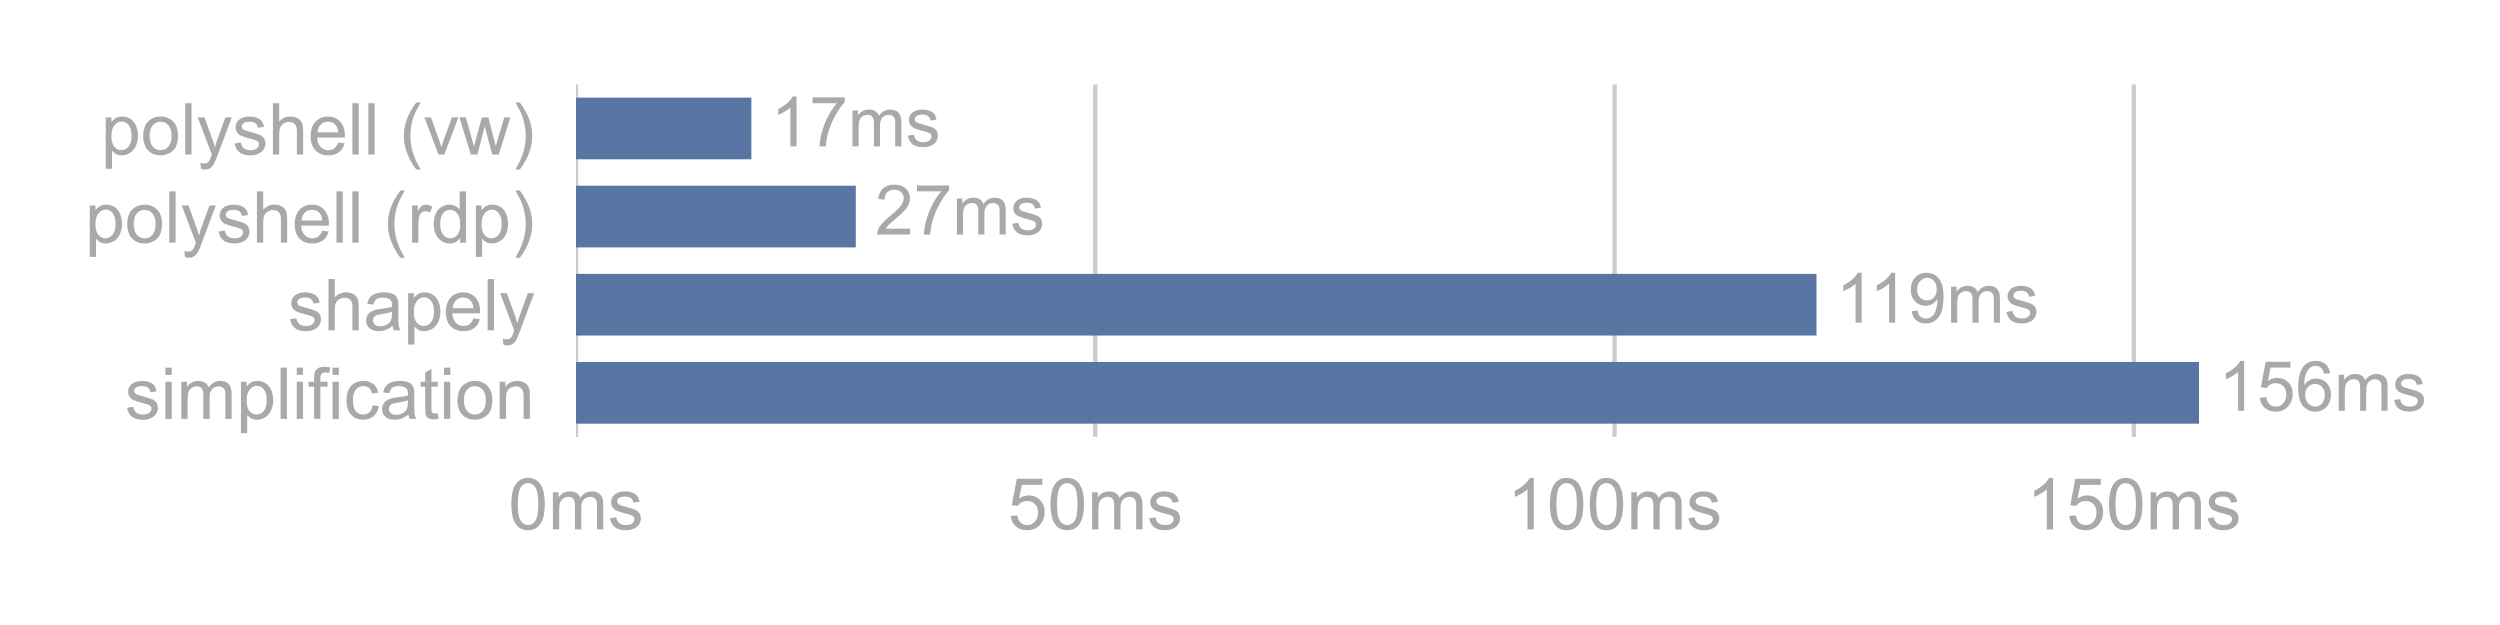
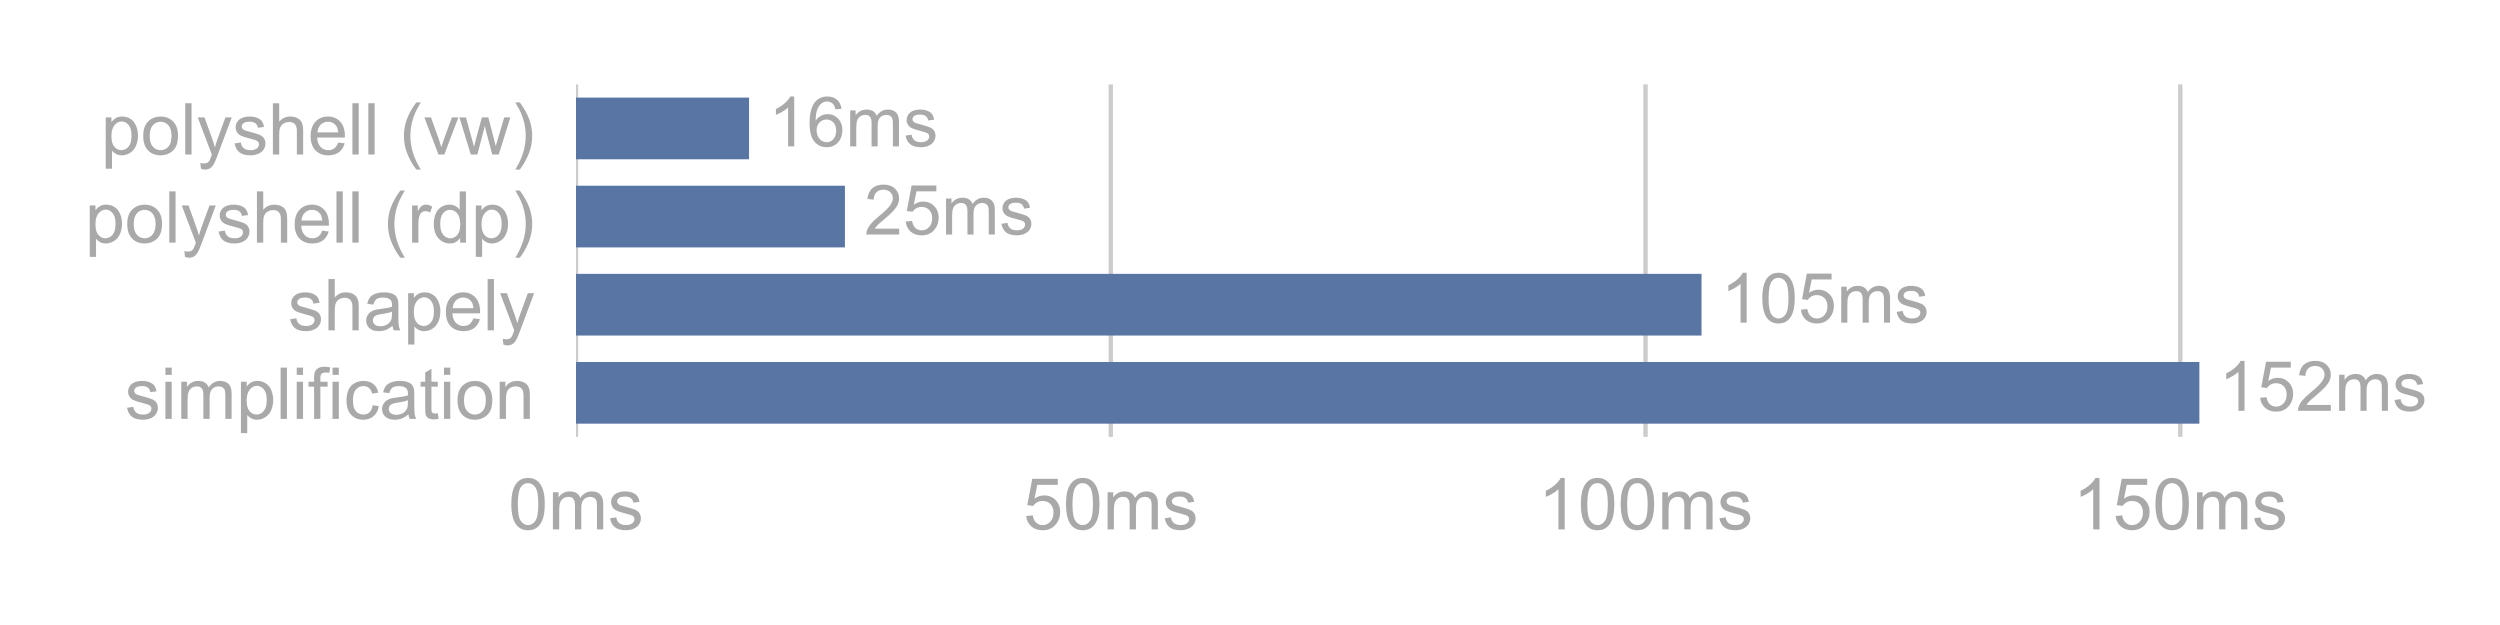
<svg xmlns="http://www.w3.org/2000/svg" xmlns:xlink="http://www.w3.org/1999/xlink" width="576pt" height="144pt" viewBox="0 0 576 144" version="1.1">
  <defs>
    <style type="text/css">*{stroke-linejoin: round; stroke-linecap: butt}</style>
  </defs>
  <g id="figure_1">
    <g id="patch_1">
      <path d="M 0 144  L 576 144  L 576 0  L 0 0  L 0 144  z " style="fill: none" />
    </g>
    <g id="axes_1">
      <g id="patch_2">
-         <path d="M 132.71 100.66  L 525.347 100.66  L 525.347 19.44  L 132.71 19.44  L 132.71 100.66  z " style="fill: none" />
+         <path d="M 132.71 100.66  L 525.437 100.66  L 525.437 19.44  L 132.71 19.44  L 132.71 100.66  z " style="fill: none" />
      </g>
      <g id="matplotlib.axis_1">
        <g id="xtick_1">
          <g id="line2d_1">
-             <path d="M 132.71 100.66  L 132.71 19.44  " clip-path="url(#p15765580d8)" style="fill: none; stroke: #cccccc; stroke-linecap: round" />
+             <path d="M 132.71 100.66  L 132.71 19.44  " clip-path="url(#pf97e486aca)" style="fill: none; stroke: #cccccc; stroke-linecap: round" />
          </g>
          <g id="text_1">
            <g style="fill: #a9a9a9" transform="translate(117.1252 121.9704) scale(0.165 -0.165)">
              <defs>
                <path id="ArialMT-30" d="M 266 2259  Q 266 3072 433 3567  Q 600 4063 929 4331  Q 1259 4600 1759 4600  Q 2128 4600 2406 4451  Q 2684 4303 2865 4023  Q 3047 3744 3150 3342  Q 3253 2941 3253 2259  Q 3253 1453 3087 958  Q 2922 463 2592 192  Q 2263 -78 1759 -78  Q 1097 -78 719 397  Q 266 969 266 2259  z M 844 2259  Q 844 1131 1108 757  Q 1372 384 1759 384  Q 2147 384 2411 759  Q 2675 1134 2675 2259  Q 2675 3391 2411 3762  Q 2147 4134 1753 4134  Q 1366 4134 1134 3806  Q 844 3388 844 2259  z " transform="scale(0.015625)" />
                <path id="ArialMT-6d" d="M 422 0  L 422 3319  L 925 3319  L 925 2853  Q 1081 3097 1340 3245  Q 1600 3394 1931 3394  Q 2300 3394 2536 3241  Q 2772 3088 2869 2813  Q 3263 3394 3894 3394  Q 4388 3394 4653 3120  Q 4919 2847 4919 2278  L 4919 0  L 4359 0  L 4359 2091  Q 4359 2428 4304 2576  Q 4250 2725 4106 2815  Q 3963 2906 3769 2906  Q 3419 2906 3187 2673  Q 2956 2441 2956 1928  L 2956 0  L 2394 0  L 2394 2156  Q 2394 2531 2256 2718  Q 2119 2906 1806 2906  Q 1569 2906 1367 2781  Q 1166 2656 1075 2415  Q 984 2175 984 1722  L 984 0  L 422 0  z " transform="scale(0.015625)" />
                <path id="ArialMT-73" d="M 197 991  L 753 1078  Q 800 744 1014 566  Q 1228 388 1613 388  Q 2000 388 2187 545  Q 2375 703 2375 916  Q 2375 1106 2209 1216  Q 2094 1291 1634 1406  Q 1016 1563 777 1677  Q 538 1791 414 1992  Q 291 2194 291 2438  Q 291 2659 392 2848  Q 494 3038 669 3163  Q 800 3259 1026 3326  Q 1253 3394 1513 3394  Q 1903 3394 2198 3281  Q 2494 3169 2634 2976  Q 2775 2784 2828 2463  L 2278 2388  Q 2241 2644 2061 2787  Q 1881 2931 1553 2931  Q 1166 2931 1000 2803  Q 834 2675 834 2503  Q 834 2394 903 2306  Q 972 2216 1119 2156  Q 1203 2125 1616 2013  Q 2213 1853 2448 1751  Q 2684 1650 2818 1456  Q 2953 1263 2953 975  Q 2953 694 2789 445  Q 2625 197 2315 61  Q 2006 -75 1616 -75  Q 969 -75 630 194  Q 291 463 197 991  z " transform="scale(0.015625)" />
              </defs>
              <use xlink:href="#ArialMT-30" />
              <use xlink:href="#ArialMT-6d" transform="translate(55.61523 0)" />
              <use xlink:href="#ArialMT-73" transform="translate(138.916 0)" />
            </g>
          </g>
        </g>
        <g id="xtick_2">
          <g id="line2d_2">
-             <path d="M 252.353 100.66  L 252.353 19.44  " clip-path="url(#p15765580d8)" style="fill: none; stroke: #cccccc; stroke-linecap: round" />
+             <path d="M 255.92 100.66  L 255.92 19.44  " clip-path="url(#pf97e486aca)" style="fill: none; stroke: #cccccc; stroke-linecap: round" />
          </g>
          <g id="text_2">
-             <g style="fill: #a9a9a9" transform="translate(232.1808 121.9704) scale(0.165 -0.165)">
+             <g style="fill: #a9a9a9" transform="translate(235.7475 121.9704) scale(0.165 -0.165)">
              <defs>
                <path id="ArialMT-35" d="M 266 1200  L 856 1250  Q 922 819 1161 601  Q 1400 384 1738 384  Q 2144 384 2425 690  Q 2706 997 2706 1503  Q 2706 1984 2436 2262  Q 2166 2541 1728 2541  Q 1456 2541 1237 2417  Q 1019 2294 894 2097  L 366 2166  L 809 4519  L 3088 4519  L 3088 3981  L 1259 3981  L 1013 2750  Q 1425 3038 1878 3038  Q 2478 3038 2890 2622  Q 3303 2206 3303 1553  Q 3303 931 2941 478  Q 2500 -78 1738 -78  Q 1113 -78 717 272  Q 322 622 266 1200  z " transform="scale(0.015625)" />
              </defs>
              <use xlink:href="#ArialMT-35" />
              <use xlink:href="#ArialMT-30" transform="translate(55.61523 0)" />
              <use xlink:href="#ArialMT-6d" transform="translate(111.2305 0)" />
              <use xlink:href="#ArialMT-73" transform="translate(194.5312 0)" />
            </g>
          </g>
        </g>
        <g id="xtick_3">
          <g id="line2d_3">
-             <path d="M 371.997 100.66  L 371.997 19.44  " clip-path="url(#p15765580d8)" style="fill: none; stroke: #cccccc; stroke-linecap: round" />
+             <path d="M 379.13 100.66  L 379.13 19.44  " clip-path="url(#pf97e486aca)" style="fill: none; stroke: #cccccc; stroke-linecap: round" />
          </g>
          <g id="text_3">
-             <g style="fill: #a9a9a9" transform="translate(347.2365 121.9704) scale(0.165 -0.165)">
+             <g style="fill: #a9a9a9" transform="translate(354.3697 121.9704) scale(0.165 -0.165)">
              <defs>
                <path id="ArialMT-31" d="M 2384 0  L 1822 0  L 1822 3584  Q 1619 3391 1289 3197  Q 959 3003 697 2906  L 697 3450  Q 1169 3672 1522 3987  Q 1875 4303 2022 4600  L 2384 4600  L 2384 0  z " transform="scale(0.015625)" />
              </defs>
              <use xlink:href="#ArialMT-31" />
              <use xlink:href="#ArialMT-30" transform="translate(55.61523 0)" />
              <use xlink:href="#ArialMT-30" transform="translate(111.2305 0)" />
              <use xlink:href="#ArialMT-6d" transform="translate(166.8457 0)" />
              <use xlink:href="#ArialMT-73" transform="translate(250.1465 0)" />
            </g>
          </g>
        </g>
        <g id="xtick_4">
          <g id="line2d_4">
-             <path d="M 491.64 100.66  L 491.64 19.44  " clip-path="url(#p15765580d8)" style="fill: none; stroke: #cccccc; stroke-linecap: round" />
+             <path d="M 502.34 100.66  L 502.34 19.44  " clip-path="url(#pf97e486aca)" style="fill: none; stroke: #cccccc; stroke-linecap: round" />
          </g>
          <g id="text_4">
-             <g style="fill: #a9a9a9" transform="translate(466.8798 121.9704) scale(0.165 -0.165)">
+             <g style="fill: #a9a9a9" transform="translate(477.5797 121.9704) scale(0.165 -0.165)">
              <use xlink:href="#ArialMT-31" />
              <use xlink:href="#ArialMT-35" transform="translate(55.61523 0)" />
              <use xlink:href="#ArialMT-30" transform="translate(111.2305 0)" />
              <use xlink:href="#ArialMT-6d" transform="translate(166.8457 0)" />
              <use xlink:href="#ArialMT-73" transform="translate(250.1465 0)" />
            </g>
          </g>
        </g>
      </g>
      <g id="matplotlib.axis_2">
        <g id="ytick_1">
          <g id="text_5">
            <g style="fill: #a9a9a9" transform="translate(23.27156 35.59824) scale(0.165 -0.165)">
              <defs>
                <path id="ArialMT-70" d="M 422 -1272  L 422 3319  L 934 3319  L 934 2888  Q 1116 3141 1344 3267  Q 1572 3394 1897 3394  Q 2322 3394 2647 3175  Q 2972 2956 3137 2557  Q 3303 2159 3303 1684  Q 3303 1175 3120 767  Q 2938 359 2589 142  Q 2241 -75 1856 -75  Q 1575 -75 1351 44  Q 1128 163 984 344  L 984 -1272  L 422 -1272  z M 931 1641  Q 931 1000 1190 694  Q 1450 388 1819 388  Q 2194 388 2461 705  Q 2728 1022 2728 1688  Q 2728 2322 2467 2637  Q 2206 2953 1844 2953  Q 1484 2953 1207 2617  Q 931 2281 931 1641  z " transform="scale(0.015625)" />
                <path id="ArialMT-6f" d="M 213 1659  Q 213 2581 725 3025  Q 1153 3394 1769 3394  Q 2453 3394 2887 2945  Q 3322 2497 3322 1706  Q 3322 1066 3130 698  Q 2938 331 2570 128  Q 2203 -75 1769 -75  Q 1072 -75 642 372  Q 213 819 213 1659  z M 791 1659  Q 791 1022 1069 705  Q 1347 388 1769 388  Q 2188 388 2466 706  Q 2744 1025 2744 1678  Q 2744 2294 2464 2611  Q 2184 2928 1769 2928  Q 1347 2928 1069 2612  Q 791 2297 791 1659  z " transform="scale(0.015625)" />
                <path id="ArialMT-6c" d="M 409 0  L 409 4581  L 972 4581  L 972 0  L 409 0  z " transform="scale(0.015625)" />
                <path id="ArialMT-79" d="M 397 -1278  L 334 -750  Q 519 -800 656 -800  Q 844 -800 956 -737  Q 1069 -675 1141 -563  Q 1194 -478 1313 -144  Q 1328 -97 1363 -6  L 103 3319  L 709 3319  L 1400 1397  Q 1534 1031 1641 628  Q 1738 1016 1872 1384  L 2581 3319  L 3144 3319  L 1881 -56  Q 1678 -603 1566 -809  Q 1416 -1088 1222 -1217  Q 1028 -1347 759 -1347  Q 597 -1347 397 -1278  z " transform="scale(0.015625)" />
                <path id="ArialMT-68" d="M 422 0  L 422 4581  L 984 4581  L 984 2938  Q 1378 3394 1978 3394  Q 2347 3394 2619 3248  Q 2891 3103 3008 2847  Q 3125 2591 3125 2103  L 3125 0  L 2563 0  L 2563 2103  Q 2563 2525 2380 2717  Q 2197 2909 1863 2909  Q 1613 2909 1392 2779  Q 1172 2650 1078 2428  Q 984 2206 984 1816  L 984 0  L 422 0  z " transform="scale(0.015625)" />
                <path id="ArialMT-65" d="M 2694 1069  L 3275 997  Q 3138 488 2766 206  Q 2394 -75 1816 -75  Q 1088 -75 661 373  Q 234 822 234 1631  Q 234 2469 665 2931  Q 1097 3394 1784 3394  Q 2450 3394 2872 2941  Q 3294 2488 3294 1666  Q 3294 1616 3291 1516  L 816 1516  Q 847 969 1125 678  Q 1403 388 1819 388  Q 2128 388 2347 550  Q 2566 713 2694 1069  z M 847 1978  L 2700 1978  Q 2663 2397 2488 2606  Q 2219 2931 1791 2931  Q 1403 2931 1139 2672  Q 875 2413 847 1978  z " transform="scale(0.015625)" />
                <path id="ArialMT-20" transform="scale(0.015625)" />
                <path id="ArialMT-28" d="M 1497 -1347  Q 1031 -759 709 28  Q 388 816 388 1659  Q 388 2403 628 3084  Q 909 3875 1497 4659  L 1900 4659  Q 1522 4009 1400 3731  Q 1209 3300 1100 2831  Q 966 2247 966 1656  Q 966 153 1900 -1347  L 1497 -1347  z " transform="scale(0.015625)" />
                <path id="ArialMT-76" d="M 1344 0  L 81 3319  L 675 3319  L 1388 1331  Q 1503 1009 1600 663  Q 1675 925 1809 1294  L 2547 3319  L 3125 3319  L 1869 0  L 1344 0  z " transform="scale(0.015625)" />
                <path id="ArialMT-77" d="M 1034 0  L 19 3319  L 600 3319  L 1128 1403  L 1325 691  Q 1338 744 1497 1375  L 2025 3319  L 2603 3319  L 3100 1394  L 3266 759  L 3456 1400  L 4025 3319  L 4572 3319  L 3534 0  L 2950 0  L 2422 1988  L 2294 2553  L 1622 0  L 1034 0  z " transform="scale(0.015625)" />
                <path id="ArialMT-29" d="M 791 -1347  L 388 -1347  Q 1322 153 1322 1656  Q 1322 2244 1188 2822  Q 1081 3291 891 3722  Q 769 4003 388 4659  L 791 4659  Q 1378 3875 1659 3084  Q 1900 2403 1900 1659  Q 1900 816 1576 28  Q 1253 -759 791 -1347  z " transform="scale(0.015625)" />
              </defs>
              <use xlink:href="#ArialMT-70" />
              <use xlink:href="#ArialMT-6f" transform="translate(55.61523 0)" />
              <use xlink:href="#ArialMT-6c" transform="translate(111.2305 0)" />
              <use xlink:href="#ArialMT-79" transform="translate(133.4473 0)" />
              <use xlink:href="#ArialMT-73" transform="translate(183.4473 0)" />
              <use xlink:href="#ArialMT-68" transform="translate(233.4473 0)" />
              <use xlink:href="#ArialMT-65" transform="translate(289.0625 0)" />
              <use xlink:href="#ArialMT-6c" transform="translate(344.6777 0)" />
              <use xlink:href="#ArialMT-6c" transform="translate(366.8945 0)" />
              <use xlink:href="#ArialMT-20" transform="translate(389.1113 0)" />
              <use xlink:href="#ArialMT-28" transform="translate(416.8945 0)" />
              <use xlink:href="#ArialMT-76" transform="translate(450.1953 0)" />
              <use xlink:href="#ArialMT-77" transform="translate(500.1953 0)" />
              <use xlink:href="#ArialMT-29" transform="translate(572.4121 0)" />
            </g>
          </g>
        </g>
        <g id="ytick_2">
          <g id="text_6">
            <g style="fill: #a9a9a9" transform="translate(19.59258 55.90324) scale(0.165 -0.165)">
              <defs>
                <path id="ArialMT-72" d="M 416 0  L 416 3319  L 922 3319  L 922 2816  Q 1116 3169 1280 3281  Q 1444 3394 1641 3394  Q 1925 3394 2219 3213  L 2025 2691  Q 1819 2813 1613 2813  Q 1428 2813 1281 2702  Q 1134 2591 1072 2394  Q 978 2094 978 1738  L 978 0  L 416 0  z " transform="scale(0.015625)" />
                <path id="ArialMT-64" d="M 2575 0  L 2575 419  Q 2259 -75 1647 -75  Q 1250 -75 917 144  Q 584 363 401 755  Q 219 1147 219 1656  Q 219 2153 384 2558  Q 550 2963 881 3178  Q 1213 3394 1622 3394  Q 1922 3394 2156 3267  Q 2391 3141 2538 2938  L 2538 4581  L 3097 4581  L 3097 0  L 2575 0  z M 797 1656  Q 797 1019 1065 703  Q 1334 388 1700 388  Q 2069 388 2326 689  Q 2584 991 2584 1609  Q 2584 2291 2321 2609  Q 2059 2928 1675 2928  Q 1300 2928 1048 2622  Q 797 2316 797 1656  z " transform="scale(0.015625)" />
              </defs>
              <use xlink:href="#ArialMT-70" />
              <use xlink:href="#ArialMT-6f" transform="translate(55.61523 0)" />
              <use xlink:href="#ArialMT-6c" transform="translate(111.2305 0)" />
              <use xlink:href="#ArialMT-79" transform="translate(133.4473 0)" />
              <use xlink:href="#ArialMT-73" transform="translate(183.4473 0)" />
              <use xlink:href="#ArialMT-68" transform="translate(233.4473 0)" />
              <use xlink:href="#ArialMT-65" transform="translate(289.0625 0)" />
              <use xlink:href="#ArialMT-6c" transform="translate(344.6777 0)" />
              <use xlink:href="#ArialMT-6c" transform="translate(366.8945 0)" />
              <use xlink:href="#ArialMT-20" transform="translate(389.1113 0)" />
              <use xlink:href="#ArialMT-28" transform="translate(416.8945 0)" />
              <use xlink:href="#ArialMT-72" transform="translate(450.1953 0)" />
              <use xlink:href="#ArialMT-64" transform="translate(483.4961 0)" />
              <use xlink:href="#ArialMT-70" transform="translate(539.1113 0)" />
              <use xlink:href="#ArialMT-29" transform="translate(594.7266 0)" />
            </g>
          </g>
        </g>
        <g id="ytick_3">
          <g id="text_7">
            <g style="fill: #a9a9a9" transform="translate(66.34172 76.1077) scale(0.165 -0.165)">
              <defs>
                <path id="ArialMT-61" d="M 2588 409  Q 2275 144 1986 34  Q 1697 -75 1366 -75  Q 819 -75 525 192  Q 231 459 231 875  Q 231 1119 342 1320  Q 453 1522 633 1644  Q 813 1766 1038 1828  Q 1203 1872 1538 1913  Q 2219 1994 2541 2106  Q 2544 2222 2544 2253  Q 2544 2597 2384 2738  Q 2169 2928 1744 2928  Q 1347 2928 1158 2789  Q 969 2650 878 2297  L 328 2372  Q 403 2725 575 2942  Q 747 3159 1072 3276  Q 1397 3394 1825 3394  Q 2250 3394 2515 3294  Q 2781 3194 2906 3042  Q 3031 2891 3081 2659  Q 3109 2516 3109 2141  L 3109 1391  Q 3109 606 3145 398  Q 3181 191 3288 0  L 2700 0  Q 2613 175 2588 409  z M 2541 1666  Q 2234 1541 1622 1453  Q 1275 1403 1131 1340  Q 988 1278 909 1158  Q 831 1038 831 891  Q 831 666 1001 516  Q 1172 366 1500 366  Q 1825 366 2078 508  Q 2331 650 2450 897  Q 2541 1088 2541 1459  L 2541 1666  z " transform="scale(0.015625)" />
              </defs>
              <use xlink:href="#ArialMT-73" />
              <use xlink:href="#ArialMT-68" transform="translate(50 0)" />
              <use xlink:href="#ArialMT-61" transform="translate(105.6152 0)" />
              <use xlink:href="#ArialMT-70" transform="translate(161.2305 0)" />
              <use xlink:href="#ArialMT-65" transform="translate(216.8457 0)" />
              <use xlink:href="#ArialMT-6c" transform="translate(272.4609 0)" />
              <use xlink:href="#ArialMT-79" transform="translate(294.6777 0)" />
            </g>
          </g>
        </g>
        <g id="ytick_4">
          <g id="text_8">
            <g style="fill: #a9a9a9" transform="translate(28.76555 96.51324) scale(0.165 -0.165)">
              <defs>
                <path id="ArialMT-69" d="M 425 3934  L 425 4581  L 988 4581  L 988 3934  L 425 3934  z M 425 0  L 425 3319  L 988 3319  L 988 0  L 425 0  z " transform="scale(0.015625)" />
                <path id="ArialMT-66" d="M 556 0  L 556 2881  L 59 2881  L 59 3319  L 556 3319  L 556 3672  Q 556 4006 616 4169  Q 697 4388 901 4523  Q 1106 4659 1475 4659  Q 1713 4659 2000 4603  L 1916 4113  Q 1741 4144 1584 4144  Q 1328 4144 1222 4034  Q 1116 3925 1116 3625  L 1116 3319  L 1763 3319  L 1763 2881  L 1116 2881  L 1116 0  L 556 0  z " transform="scale(0.015625)" />
                <path id="ArialMT-63" d="M 2588 1216  L 3141 1144  Q 3050 572 2676 248  Q 2303 -75 1759 -75  Q 1078 -75 664 370  Q 250 816 250 1647  Q 250 2184 428 2587  Q 606 2991 970 3192  Q 1334 3394 1763 3394  Q 2303 3394 2647 3120  Q 2991 2847 3088 2344  L 2541 2259  Q 2463 2594 2264 2762  Q 2066 2931 1784 2931  Q 1359 2931 1093 2626  Q 828 2322 828 1663  Q 828 994 1084 691  Q 1341 388 1753 388  Q 2084 388 2306 591  Q 2528 794 2588 1216  z " transform="scale(0.015625)" />
                <path id="ArialMT-74" d="M 1650 503  L 1731 6  Q 1494 -44 1306 -44  Q 1000 -44 831 53  Q 663 150 594 308  Q 525 466 525 972  L 525 2881  L 113 2881  L 113 3319  L 525 3319  L 525 4141  L 1084 4478  L 1084 3319  L 1650 3319  L 1650 2881  L 1084 2881  L 1084 941  Q 1084 700 1114 631  Q 1144 563 1211 522  Q 1278 481 1403 481  Q 1497 481 1650 503  z " transform="scale(0.015625)" />
                <path id="ArialMT-6e" d="M 422 0  L 422 3319  L 928 3319  L 928 2847  Q 1294 3394 1984 3394  Q 2284 3394 2536 3286  Q 2788 3178 2913 3003  Q 3038 2828 3088 2588  Q 3119 2431 3119 2041  L 3119 0  L 2556 0  L 2556 2019  Q 2556 2363 2490 2533  Q 2425 2703 2258 2804  Q 2091 2906 1866 2906  Q 1506 2906 1245 2678  Q 984 2450 984 1813  L 984 0  L 422 0  z " transform="scale(0.015625)" />
              </defs>
              <use xlink:href="#ArialMT-73" />
              <use xlink:href="#ArialMT-69" transform="translate(50 0)" />
              <use xlink:href="#ArialMT-6d" transform="translate(72.2168 0)" />
              <use xlink:href="#ArialMT-70" transform="translate(155.5176 0)" />
              <use xlink:href="#ArialMT-6c" transform="translate(211.1328 0)" />
              <use xlink:href="#ArialMT-69" transform="translate(233.3496 0)" />
              <use xlink:href="#ArialMT-66" transform="translate(255.5664 0)" />
              <use xlink:href="#ArialMT-69" transform="translate(283.3496 0)" />
              <use xlink:href="#ArialMT-63" transform="translate(305.5664 0)" />
              <use xlink:href="#ArialMT-61" transform="translate(355.5664 0)" />
              <use xlink:href="#ArialMT-74" transform="translate(411.1816 0)" />
              <use xlink:href="#ArialMT-69" transform="translate(438.9648 0)" />
              <use xlink:href="#ArialMT-6f" transform="translate(461.1816 0)" />
              <use xlink:href="#ArialMT-6e" transform="translate(516.7969 0)" />
            </g>
          </g>
        </g>
      </g>
      <g id="patch_3">
-         <path d="M 132.71 22.486  L 173.116 22.486  L 173.116 36.699  L 132.71 36.699  z " clip-path="url(#p15765580d8)" style="fill: #5875a4" />
+         <path d="M 132.71 22.486  L 172.583 22.486  L 172.583 36.699  L 132.71 36.699  z " clip-path="url(#pf97e486aca)" style="fill: #5875a4" />
      </g>
      <g id="patch_4">
-         <path d="M 132.71 42.791  L 197.171 42.791  L 197.171 57.004  L 132.71 57.004  z " clip-path="url(#p15765580d8)" style="fill: #5875a4" />
+         <path d="M 132.71 42.791  L 194.668 42.791  L 194.668 57.004  L 132.71 57.004  z " clip-path="url(#pf97e486aca)" style="fill: #5875a4" />
      </g>
      <g id="patch_5">
-         <path d="M 132.71 63.096  L 418.52 63.096  L 418.52 77.309  L 132.71 77.309  z " clip-path="url(#p15765580d8)" style="fill: #5875a4" />
+         <path d="M 132.71 63.096  L 392.03 63.096  L 392.03 77.309  L 132.71 77.309  z " clip-path="url(#pf97e486aca)" style="fill: #5875a4" />
      </g>
      <g id="patch_6">
-         <path d="M 132.71 83.401  L 506.65 83.401  L 506.65 97.614  L 132.71 97.614  z " clip-path="url(#p15765580d8)" style="fill: #5875a4" />
+         <path d="M 132.71 83.401  L 506.736 83.401  L 506.736 97.614  L 132.71 97.614  z " clip-path="url(#pf97e486aca)" style="fill: #5875a4" />
      </g>
      <g id="line2d_5">
-         <path clip-path="url(#p15765580d8)" style="fill: none; stroke: #424242; stroke-width: 2.25; stroke-linecap: round" />
+         <path clip-path="url(#pf97e486aca)" style="fill: none; stroke: #424242; stroke-width: 2.25; stroke-linecap: round" />
      </g>
      <g id="line2d_6">
-         <path clip-path="url(#p15765580d8)" style="fill: none; stroke: #424242; stroke-width: 2.25; stroke-linecap: round" />
+         <path clip-path="url(#pf97e486aca)" style="fill: none; stroke: #424242; stroke-width: 2.25; stroke-linecap: round" />
      </g>
      <g id="line2d_7">
-         <path clip-path="url(#p15765580d8)" style="fill: none; stroke: #424242; stroke-width: 2.25; stroke-linecap: round" />
+         <path clip-path="url(#pf97e486aca)" style="fill: none; stroke: #424242; stroke-width: 2.25; stroke-linecap: round" />
      </g>
      <g id="line2d_8">
-         <path clip-path="url(#p15765580d8)" style="fill: none; stroke: #424242; stroke-width: 2.25; stroke-linecap: round" />
+         <path clip-path="url(#pf97e486aca)" style="fill: none; stroke: #424242; stroke-width: 2.25; stroke-linecap: round" />
      </g>
      <g id="text_9">
-         <g style="fill: #a9a9a9" transform="translate(173.1162 33.72875) scale(0.16 -0.16)">
+         <g style="fill: #a9a9a9" transform="translate(172.5826 33.72875) scale(0.16 -0.16)">
          <defs>
-             <path id="ArialMT-37" d="M 303 3981  L 303 4522  L 3269 4522  L 3269 4084  Q 2831 3619 2401 2847  Q 1972 2075 1738 1259  Q 1569 684 1522 0  L 944 0  Q 953 541 1156 1306  Q 1359 2072 1739 2783  Q 2119 3494 2547 3981  L 303 3981  z " transform="scale(0.015625)" />
+             <path id="ArialMT-36" d="M 3184 3459  L 2625 3416  Q 2550 3747 2413 3897  Q 2184 4138 1850 4138  Q 1581 4138 1378 3988  Q 1113 3794 959 3422  Q 806 3050 800 2363  Q 1003 2672 1297 2822  Q 1591 2972 1913 2972  Q 2475 2972 2870 2558  Q 3266 2144 3266 1488  Q 3266 1056 3080 686  Q 2894 316 2569 119  Q 2244 -78 1831 -78  Q 1128 -78 684 439  Q 241 956 241 2144  Q 241 3472 731 4075  Q 1159 4600 1884 4600  Q 2425 4600 2770 4297  Q 3116 3994 3184 3459  z M 888 1484  Q 888 1194 1011 928  Q 1134 663 1356 523  Q 1578 384 1822 384  Q 2178 384 2434 671  Q 2691 959 2691 1453  Q 2691 1928 2437 2201  Q 2184 2475 1800 2475  Q 1419 2475 1153 2201  Q 888 1928 888 1484  z " transform="scale(0.015625)" />
          </defs>
          <use xlink:href="#ArialMT-20" />
          <use xlink:href="#ArialMT-31" transform="translate(27.7832 0)" />
-           <use xlink:href="#ArialMT-37" transform="translate(83.39844 0)" />
+           <use xlink:href="#ArialMT-36" transform="translate(83.39844 0)" />
          <use xlink:href="#ArialMT-6d" transform="translate(139.0137 0)" />
          <use xlink:href="#ArialMT-73" transform="translate(222.3145 0)" />
        </g>
      </g>
      <g id="text_10">
-         <g style="fill: #a9a9a9" transform="translate(197.1712 54.03375) scale(0.16 -0.16)">
+         <g style="fill: #a9a9a9" transform="translate(194.6677 54.03375) scale(0.16 -0.16)">
          <defs>
            <path id="ArialMT-32" d="M 3222 541  L 3222 0  L 194 0  Q 188 203 259 391  Q 375 700 629 1000  Q 884 1300 1366 1694  Q 2113 2306 2375 2664  Q 2638 3022 2638 3341  Q 2638 3675 2398 3904  Q 2159 4134 1775 4134  Q 1369 4134 1125 3890  Q 881 3647 878 3216  L 300 3275  Q 359 3922 746 4261  Q 1134 4600 1788 4600  Q 2447 4600 2831 4234  Q 3216 3869 3216 3328  Q 3216 3053 3103 2787  Q 2991 2522 2730 2228  Q 2469 1934 1863 1422  Q 1356 997 1212 845  Q 1069 694 975 541  L 3222 541  z " transform="scale(0.015625)" />
          </defs>
          <use xlink:href="#ArialMT-20" />
          <use xlink:href="#ArialMT-32" transform="translate(27.7832 0)" />
-           <use xlink:href="#ArialMT-37" transform="translate(83.39844 0)" />
+           <use xlink:href="#ArialMT-35" transform="translate(83.39844 0)" />
          <use xlink:href="#ArialMT-6d" transform="translate(139.0137 0)" />
          <use xlink:href="#ArialMT-73" transform="translate(222.3145 0)" />
        </g>
      </g>
      <g id="text_11">
-         <g style="fill: #a9a9a9" transform="translate(418.5199 74.33875) scale(0.16 -0.16)">
-           <defs>
-             <path id="ArialMT-39" d="M 350 1059  L 891 1109  Q 959 728 1153 556  Q 1347 384 1650 384  Q 1909 384 2104 503  Q 2300 622 2425 820  Q 2550 1019 2634 1356  Q 2719 1694 2719 2044  Q 2719 2081 2716 2156  Q 2547 1888 2255 1720  Q 1963 1553 1622 1553  Q 1053 1553 659 1965  Q 266 2378 266 3053  Q 266 3750 677 4175  Q 1088 4600 1706 4600  Q 2153 4600 2523 4359  Q 2894 4119 3086 3673  Q 3278 3228 3278 2384  Q 3278 1506 3087 986  Q 2897 466 2520 194  Q 2144 -78 1638 -78  Q 1100 -78 759 220  Q 419 519 350 1059  z M 2653 3081  Q 2653 3566 2395 3850  Q 2138 4134 1775 4134  Q 1400 4134 1122 3828  Q 844 3522 844 3034  Q 844 2597 1108 2323  Q 1372 2050 1759 2050  Q 2150 2050 2401 2323  Q 2653 2597 2653 3081  z " transform="scale(0.015625)" />
-           </defs>
+         <g style="fill: #a9a9a9" transform="translate(392.0301 74.33875) scale(0.16 -0.16)">
          <use xlink:href="#ArialMT-20" />
          <use xlink:href="#ArialMT-31" transform="translate(27.7832 0)" />
-           <use xlink:href="#ArialMT-31" transform="translate(76.02344 0)" />
-           <use xlink:href="#ArialMT-39" transform="translate(131.6387 0)" />
-           <use xlink:href="#ArialMT-6d" transform="translate(187.2539 0)" />
-           <use xlink:href="#ArialMT-73" transform="translate(270.5547 0)" />
+           <use xlink:href="#ArialMT-30" transform="translate(83.39844 0)" />
+           <use xlink:href="#ArialMT-35" transform="translate(139.0137 0)" />
+           <use xlink:href="#ArialMT-6d" transform="translate(194.6289 0)" />
+           <use xlink:href="#ArialMT-73" transform="translate(277.9297 0)" />
        </g>
      </g>
      <g id="text_12">
-         <g style="fill: #a9a9a9" transform="translate(506.6501 94.64375) scale(0.16 -0.16)">
-           <defs>
-             <path id="ArialMT-36" d="M 3184 3459  L 2625 3416  Q 2550 3747 2413 3897  Q 2184 4138 1850 4138  Q 1581 4138 1378 3988  Q 1113 3794 959 3422  Q 806 3050 800 2363  Q 1003 2672 1297 2822  Q 1591 2972 1913 2972  Q 2475 2972 2870 2558  Q 3266 2144 3266 1488  Q 3266 1056 3080 686  Q 2894 316 2569 119  Q 2244 -78 1831 -78  Q 1128 -78 684 439  Q 241 956 241 2144  Q 241 3472 731 4075  Q 1159 4600 1884 4600  Q 2425 4600 2770 4297  Q 3116 3994 3184 3459  z M 888 1484  Q 888 1194 1011 928  Q 1134 663 1356 523  Q 1578 384 1822 384  Q 2178 384 2434 671  Q 2691 959 2691 1453  Q 2691 1928 2437 2201  Q 2184 2475 1800 2475  Q 1419 2475 1153 2201  Q 888 1928 888 1484  z " transform="scale(0.015625)" />
-           </defs>
+         <g style="fill: #a9a9a9" transform="translate(506.7359 94.64375) scale(0.16 -0.16)">
          <use xlink:href="#ArialMT-20" />
          <use xlink:href="#ArialMT-31" transform="translate(27.7832 0)" />
          <use xlink:href="#ArialMT-35" transform="translate(83.39844 0)" />
-           <use xlink:href="#ArialMT-36" transform="translate(139.0137 0)" />
+           <use xlink:href="#ArialMT-32" transform="translate(139.0137 0)" />
          <use xlink:href="#ArialMT-6d" transform="translate(194.6289 0)" />
          <use xlink:href="#ArialMT-73" transform="translate(277.9297 0)" />
        </g>
      </g>
    </g>
  </g>
  <defs>
-     <clipPath id="p15765580d8">
-       <rect x="132.71" y="19.44" width="392.637" height="81.22" />
+     <clipPath id="pf97e486aca">
+       <rect x="132.71" y="19.44" width="392.727" height="81.22" />
    </clipPath>
  </defs>
</svg>
